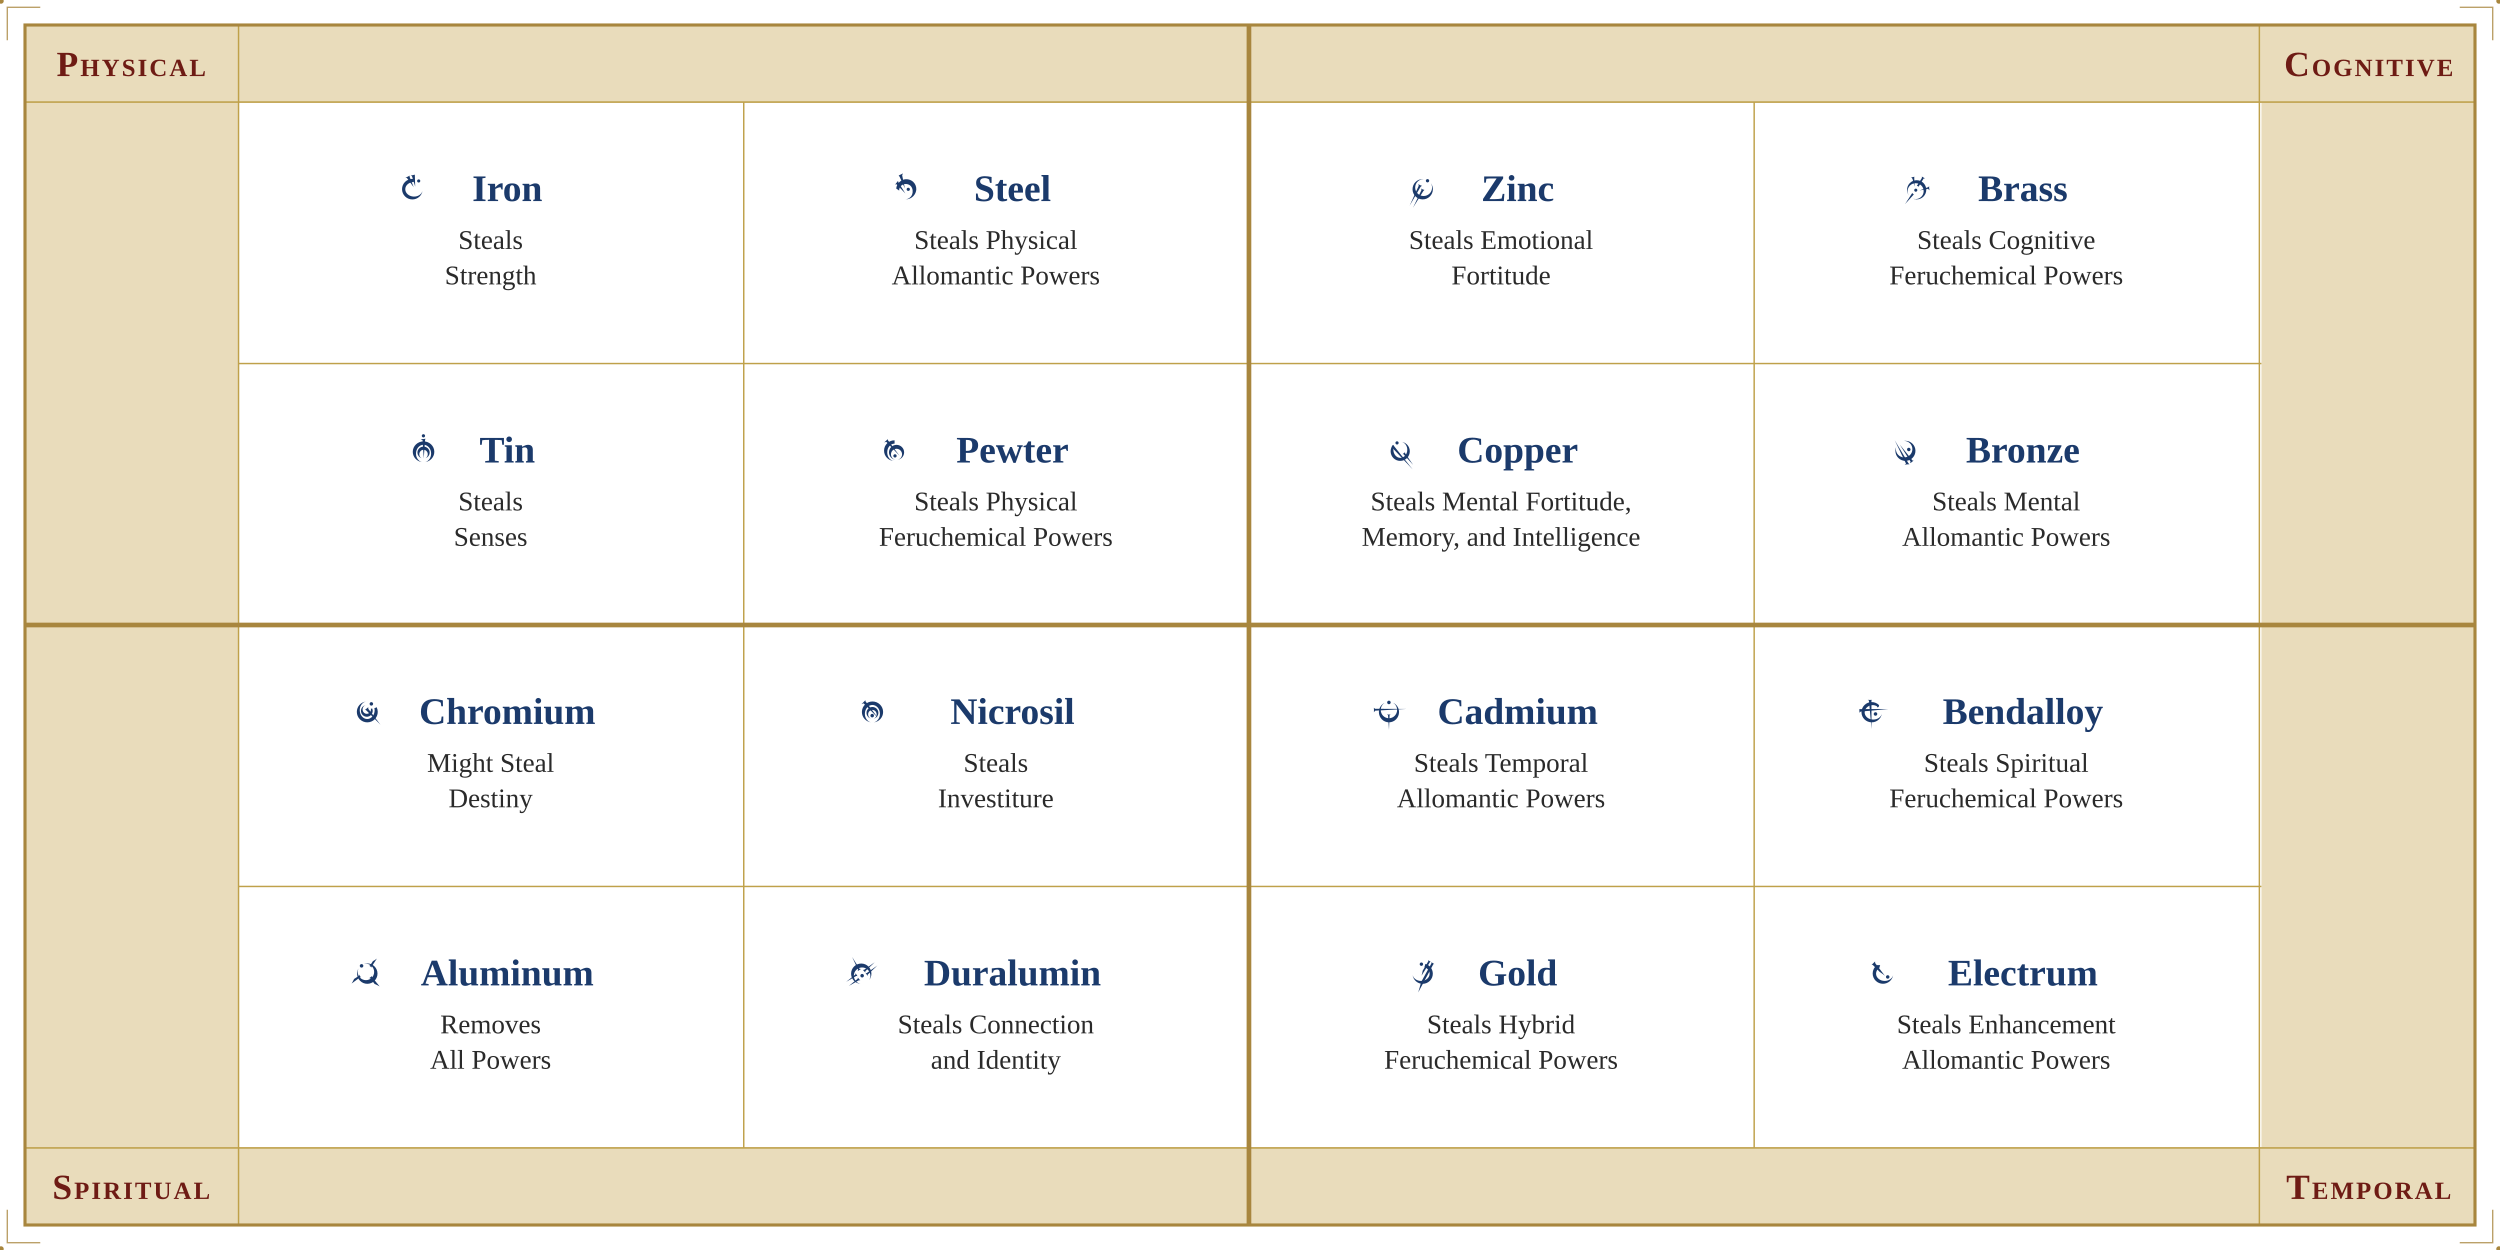
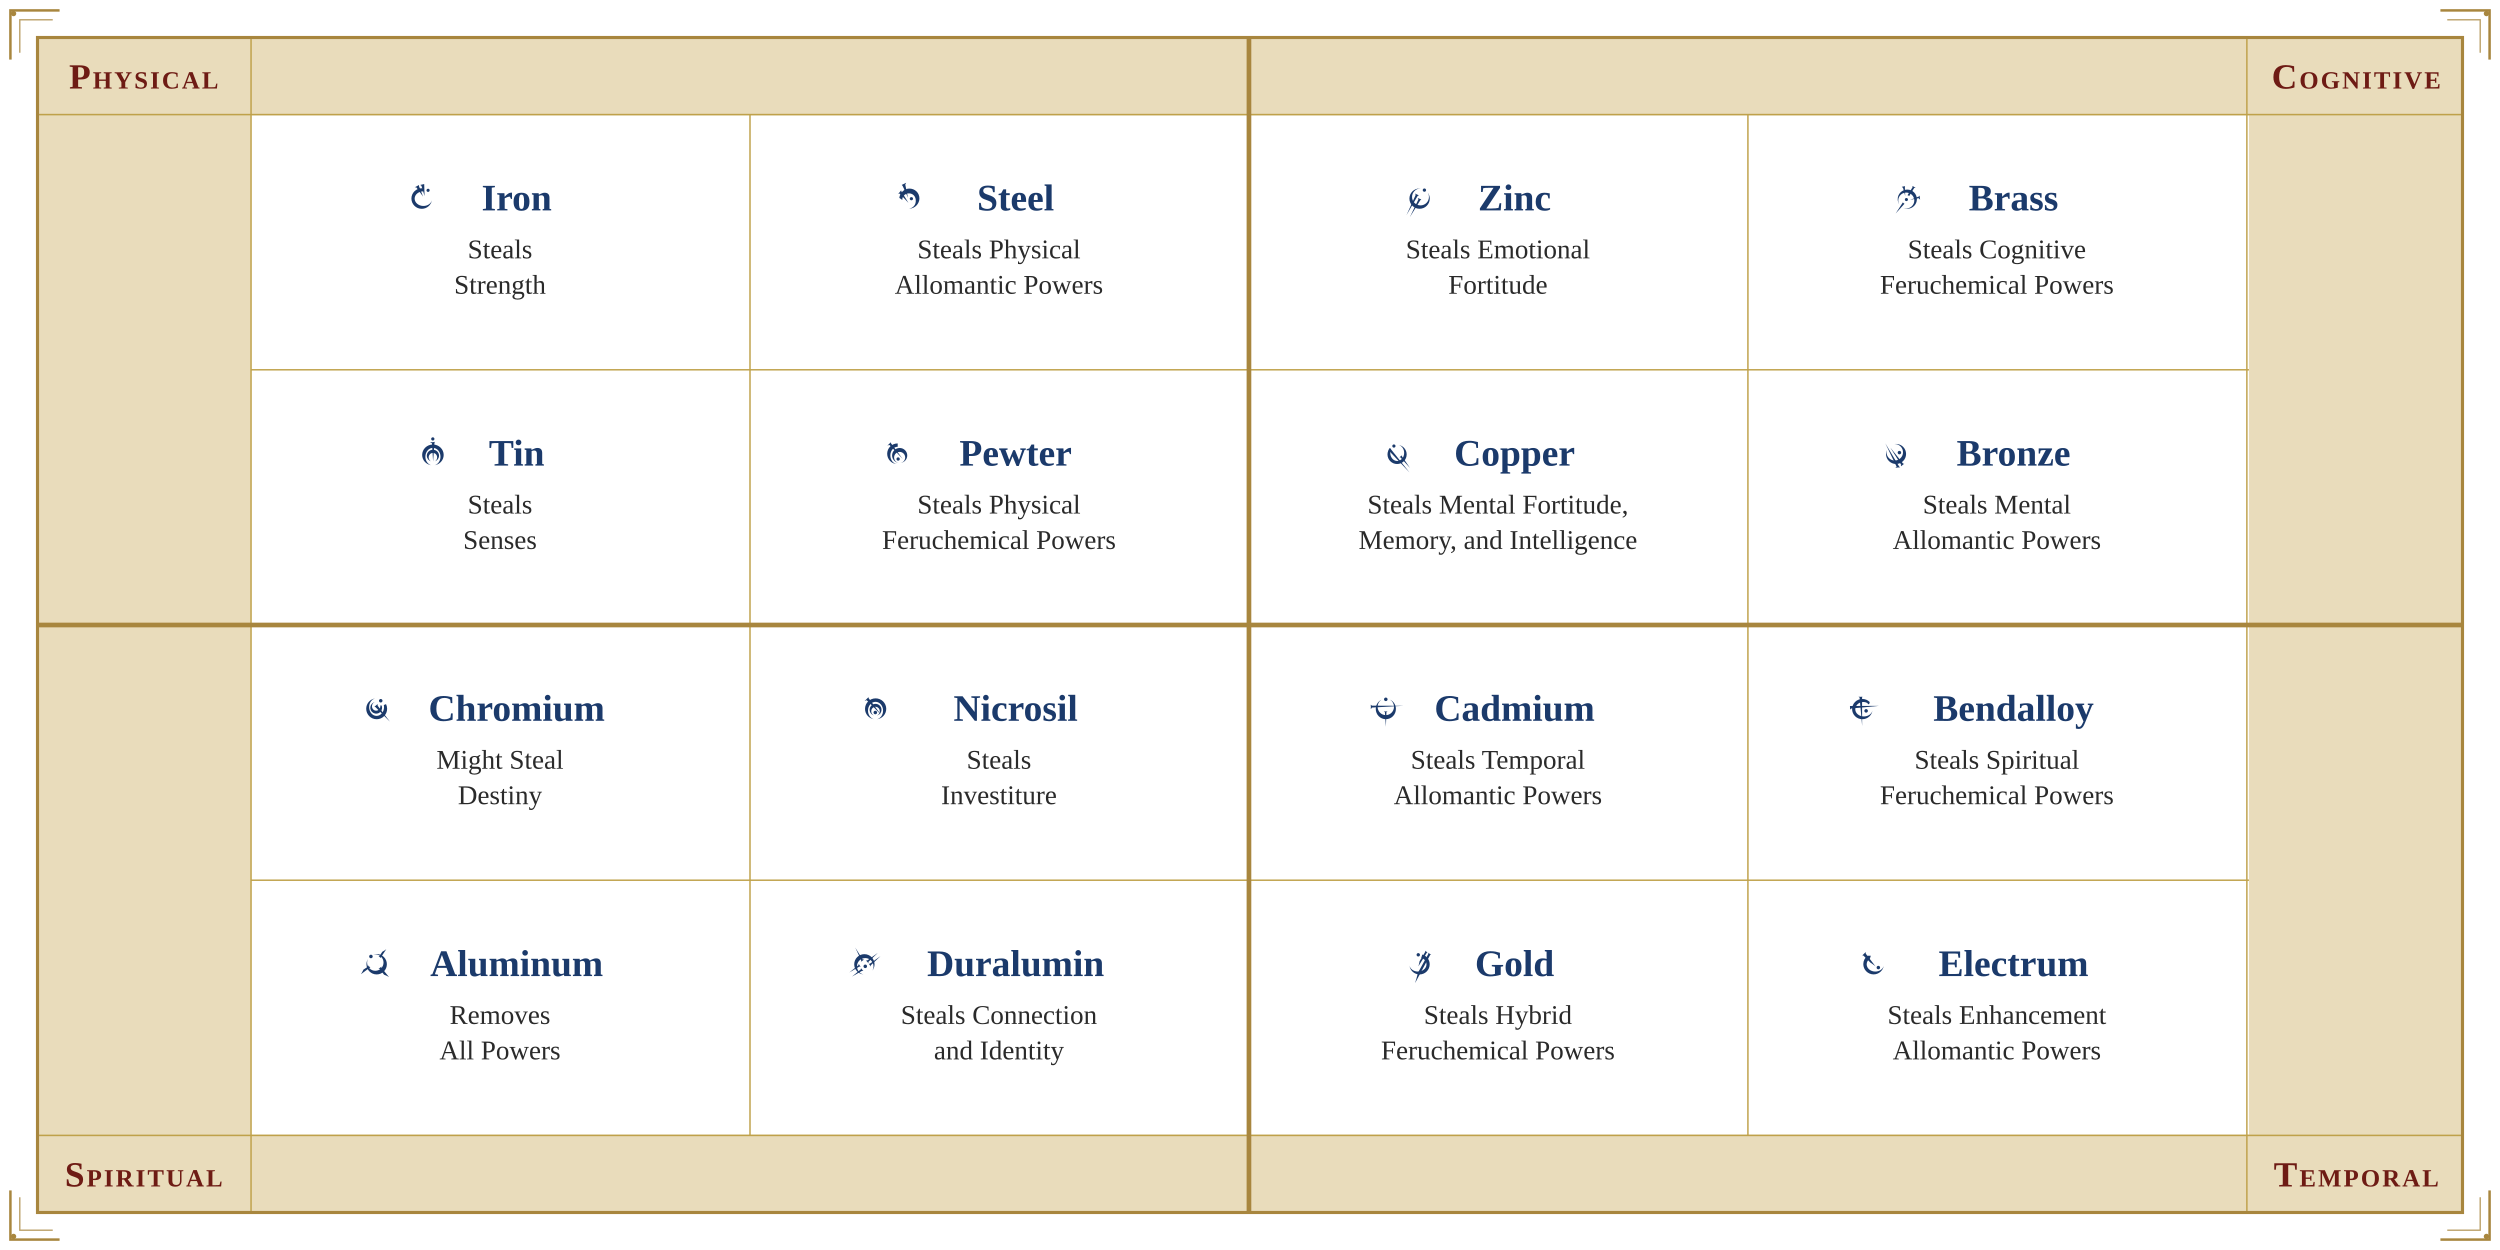
<svg xmlns="http://www.w3.org/2000/svg" width="2400" height="1200" viewBox="0 0 2400 1200" font-family="Georgia, 'Times New Roman', Garamond, serif">
-   <rect x="24" y="24" width="205" height="1152" fill="#E9DCBB" />
-   <rect x="2171" y="24" width="205" height="1152" fill="#E9DCBB" />
-   <rect x="24" y="24" width="2352" height="74" fill="#E9DCBB" />
-   <line x1="24" y1="98" x2="2376" y2="98" stroke="#DCCBA0" stroke-width="1.4" />
-   <rect x="24" y="1102" width="2352" height="74" fill="#E9DCBB" />
-   <line x1="24" y1="1102" x2="2376" y2="1102" stroke="#DCCBA0" stroke-width="1.4" />
-   <text x="126" y="73" text-anchor="middle" font-size="34" fill="#6E1B14" font-weight="bold" font-variant="small-caps" letter-spacing="2">Physical</text>
-   <text x="2274" y="73" text-anchor="middle" font-size="34" fill="#6E1B14" font-weight="bold" font-variant="small-caps" letter-spacing="2">Cognitive</text>
-   <text x="126" y="1151" text-anchor="middle" font-size="34" fill="#6E1B14" font-weight="bold" font-variant="small-caps" letter-spacing="2">Spiritual</text>
-   <text x="2274" y="1151" text-anchor="middle" font-size="34" fill="#6E1B14" font-weight="bold" font-variant="small-caps" letter-spacing="2">Temporal</text>
-   <g transform="translate(375.8 162.0) scale(0.04)" fill="#1B3A6B">
+   <rect x="36" y="36" width="205" height="1128" fill="#E9DCBB" />
+   <rect x="2159" y="36" width="205" height="1128" fill="#E9DCBB" />
+   <rect x="36" y="36" width="2328" height="74" fill="#E9DCBB" />
+   <line x1="36" y1="110" x2="2364" y2="110" stroke="#DCCBA0" stroke-width="1.4" />
+   <rect x="36" y="1090" width="2328" height="74" fill="#E9DCBB" />
+   <line x1="36" y1="1090" x2="2364" y2="1090" stroke="#DCCBA0" stroke-width="1.4" />
+   <text x="138" y="85" text-anchor="middle" font-size="34" fill="#6E1B14" font-weight="bold" font-variant="small-caps" letter-spacing="2">Physical</text>
+   <text x="2262" y="85" text-anchor="middle" font-size="34" fill="#6E1B14" font-weight="bold" font-variant="small-caps" letter-spacing="2">Cognitive</text>
+   <text x="138" y="1139" text-anchor="middle" font-size="34" fill="#6E1B14" font-weight="bold" font-variant="small-caps" letter-spacing="2">Spiritual</text>
+   <text x="2262" y="1139" text-anchor="middle" font-size="34" fill="#6E1B14" font-weight="bold" font-variant="small-caps" letter-spacing="2">Temporal</text>
+   <g transform="translate(384.8 171.0) scale(0.04)" fill="#1B3A6B">
    <path d="M560.76,141.91l-98.17,22.34,25,12.51a13.81,13.81,0,0,1,7,8.28l75.23,243.78Z" />
    <path d="M692.29,292.64a38.63,38.63,0,1,1-38.63-38.21A38.42,38.42,0,0,1,692.29,292.64Z" />
    <path d="M533.8,442.86l-97-245.9a26,26,0,0,1-1.73-11.51l1.59-20.72L334.84,220.14l33.54,1.5a6.46,6.46,0,0,1,4.92,2.63Z" />
    <path d="M536.22,668.13c-115.67-3.05-207.37-83.86-204.82-180.5,2.49-94.52,94.24-169.12,206.49-169.49V246a250.54,250.54,0,0,0-36.22-2.65C364.9,243.33,254,353.75,254,490S364.9,736.58,501.66,736.58c123,0,225-89.34,244.31-206.41C726,611.25,639,670.84,536.22,668.13Z" />
  </g>
-   <text x="487" y="193" text-anchor="middle" font-size="36" fill="#1B3A6B" font-weight="bold">Iron</text>
-   <text x="471" y="239" text-anchor="middle" font-size="26" fill="#2A2A2A">Steals</text>
-   <text x="471" y="273" text-anchor="middle" font-size="26" fill="#2A2A2A">Strength</text>
-   <g transform="translate(850.0 162.0) scale(0.04)" fill="#1B3A6B">
+   <text x="496" y="202" text-anchor="middle" font-size="36" fill="#1B3A6B" font-weight="bold">Iron</text>
+   <text x="480" y="248" text-anchor="middle" font-size="26" fill="#2A2A2A">Steals</text>
+   <text x="480" y="282" text-anchor="middle" font-size="26" fill="#2A2A2A">Strength</text>
+   <g transform="translate(853.0 171.0) scale(0.04)" fill="#1B3A6B">
    <path d="M302.44,292.45l-72,89.76L255,371.95a13.7,13.7,0,0,1,15.23,3.2L477.87,593.83,313.94,328.47a75.13,75.13,0,0,1-10.43-28.7Z" />
    <path d="M588.1,493.79c0,21.21-17.69,38.41-39.54,38.42S509,515,509,493.83v0c0-21.21,17.71-38.4,39.57-38.4s39.57,17.19,39.57,38.4h0Z" />
    <path d="M491.63,251C372,255.25,272.3,355.75,258.88,474l72.32,50.88c-9.35-59,45-163.05,162.26-159,89.4,3,151.75,65.67,159.86,154.76,13.33,146.46-98.23,208.51-173.78,215C649.31,735.58,738.44,598.2,741,494,744.56,352.81,630,246,491.63,251Z" />
    <path d="M467.53,471.37,402.65,162.58c-1.8-8.38-.65-10.42,3.25-18.05l17-33.2-105.8,51.41,8.46,8.35A79.23,79.23,0,0,1,342,194.75Z" />
  </g>
-   <text x="972" y="193" text-anchor="middle" font-size="36" fill="#1B3A6B" font-weight="bold">Steel</text>
-   <text x="956" y="239" text-anchor="middle" font-size="26" fill="#2A2A2A">Steals Physical</text>
-   <text x="956" y="273" text-anchor="middle" font-size="26" fill="#2A2A2A">Allomantic Powers</text>
-   <g transform="translate(1345.8 162.0) scale(0.04)" fill="#1B3A6B">
+   <text x="975" y="202" text-anchor="middle" font-size="36" fill="#1B3A6B" font-weight="bold">Steel</text>
+   <text x="959" y="248" text-anchor="middle" font-size="26" fill="#2A2A2A">Steals Physical</text>
+   <text x="959" y="282" text-anchor="middle" font-size="26" fill="#2A2A2A">Allomantic Powers</text>
+   <g transform="translate(1342.8 171.0) scale(0.04)" fill="#1B3A6B">
    <path d="M692.45,341.84a201.85,201.85,0,0,1,32.36,109.86c0,112-90.83,202.87-202.88,202.87S319.06,563.75,319.06,451.71s90.83-202.88,202.87-202.88c.62,0,1.23,0,1.85,0-7.83-.76-15.76-1.17-23.79-1.17-134.72,0-243.94,109.21-243.94,243.94S365.28,735.58,500,735.58,743.94,626.37,743.94,491.64A242.81,242.81,0,0,0,692.45,341.84Z" />
    <circle cx="615.69" cy="287.83" r="40.12" />
    <path d="M266.56,936.21,513.69,536.15a61.78,61.78,0,0,1,18-18.75l10.11-9.07c-28.88-5.62-50.59-15.83-84.75-33.42L469,498.14a18.92,18.92,0,0,1,.21,16.83Z" />
    <path d="M184.81,889.33l261.9-451.54A40.59,40.59,0,0,1,456.93,426c9-6.95,20.8-13.78,28.26-16.69-21.37-.75-82.21-33.27-93-40.87l9.8,24.27a28.41,28.41,0,0,1-.64,22.06Z" />
  </g>
-   <text x="1457" y="193" text-anchor="middle" font-size="36" fill="#1B3A6B" font-weight="bold">Zinc</text>
-   <text x="1441" y="239" text-anchor="middle" font-size="26" fill="#2A2A2A">Steals Emotional</text>
-   <text x="1441" y="273" text-anchor="middle" font-size="26" fill="#2A2A2A">Fortitude</text>
-   <g transform="translate(1820.0 162.0) scale(0.04)" fill="#1B3A6B">
+   <text x="1454" y="202" text-anchor="middle" font-size="36" fill="#1B3A6B" font-weight="bold">Zinc</text>
+   <text x="1438" y="248" text-anchor="middle" font-size="26" fill="#2A2A2A">Steals Emotional</text>
+   <text x="1438" y="282" text-anchor="middle" font-size="26" fill="#2A2A2A">Fortitude</text>
+   <g transform="translate(1811.0 171.0) scale(0.04)" fill="#1B3A6B">
    <path d="M500,274.89c-127.22,0-230.34,103.13-230.34,230.34a229.29,229.29,0,0,0,47,139.39A188.08,188.08,0,0,1,283.16,537.3c0-105.16,86.17-190.41,192.47-190.41S668.09,432.14,668.09,537.3,581.92,727.71,475.63,727.71a193.41,193.41,0,0,1-81.33-17.83A229.26,229.26,0,0,0,500,735.58c127.22,0,230.34-103.13,230.34-230.34S627.22,274.89,500,274.89Z" />
    <circle cx="478.78" cy="514.33" r="37.5" />
    <path d="M663.53,239.72,544.63,430.8C533,416.85,516.88,412.61,505,410.27l121.09-191c1.47-3.16,1.31-4.31.48-7.34l-4-14.64,4.89-8.38c27.64,17.22,55.06,33.38,73.36,40.13l-26.26,4.44C667.48,234.69,667.48,234.69,663.53,239.72Z" />
    <path d="M367.79,208.15l20.93,18.18c4.58,4.7,11,13.65,12.62,20L450,429.21l-8.39-216.33A36.17,36.17,0,0,1,444,199l2.7-7.17Z" />
    <path d="M568.34,521.46l214.19-83a13.12,13.12,0,0,0,6.76-6.78l9.49-16.57c-1.69,15.66,1,58.19,9,102.38l-32.8-33a8,8,0,0,0-7.28-2.3Z" />
    <path d="M220.91,848.83,393,583.33c11.65,12.05,24.41,22.89,39.37,31.31Z" />
  </g>
-   <text x="1942" y="193" text-anchor="middle" font-size="36" fill="#1B3A6B" font-weight="bold">Brass</text>
-   <text x="1926" y="239" text-anchor="middle" font-size="26" fill="#2A2A2A">Steals Cognitive</text>
-   <text x="1926" y="273" text-anchor="middle" font-size="26" fill="#2A2A2A">Feruchemical Powers</text>
-   <g transform="translate(386.6 413.0) scale(0.04)" fill="#1B3A6B">
+   <text x="1933" y="202" text-anchor="middle" font-size="36" fill="#1B3A6B" font-weight="bold">Brass</text>
+   <text x="1917" y="248" text-anchor="middle" font-size="26" fill="#2A2A2A">Steals Cognitive</text>
+   <text x="1917" y="282" text-anchor="middle" font-size="26" fill="#2A2A2A">Feruchemical Powers</text>
+   <g transform="translate(395.6 416.0) scale(0.04)" fill="#1B3A6B">
    <path d="M504.54,678.53l32-443.3a44.14,44.14,0,0,1,3.73-14.84l7.4-16.55c-30.68,9.42-73,10.74-118.74,9.75l35.51,18c7.42,3.7,12.31,3.7,12.84,12Z" />
    <path d="M536.74,134.56a39.39,39.39,0,1,1-39.39-39.39A39.39,39.39,0,0,1,536.74,134.56Z" />
    <path d="M500,268.33c-142.7,0-258.37,112-258.37,250.13,0,125.16,95,228.85,218.95,247.23-81.08-21.08-141.7-105.1-141.7-205.6,0-116.39,81.26-210.75,181.5-210.75s181.5,94.36,181.5,210.75c0,99.94-59.93,183.58-140.33,205.24C664.48,746.08,758.38,642.9,758.38,518.46,758.38,380.32,642.7,268.33,500,268.33Z" />
    <path d="M500,393.58c-81,0-146.62,64.14-146.62,143.25,0,63.35,42.11,117.06,100.46,136C420.94,655,398.38,619,398.38,577.33c0-59.23,45.5-107.25,101.62-107.25s101.63,48,101.63,107.25c0,41.67-22.56,77.71-55.46,95.46,58.35-18.9,100.46-72.61,100.46-136C646.63,457.72,581,393.58,500,393.58Z" />
  </g>
-   <text x="487" y="444" text-anchor="middle" font-size="36" fill="#1B3A6B" font-weight="bold">Tin</text>
-   <text x="471" y="490" text-anchor="middle" font-size="26" fill="#2A2A2A">Steals</text>
-   <text x="471" y="524" text-anchor="middle" font-size="26" fill="#2A2A2A">Senses</text>
-   <g transform="translate(839.2 413.0) scale(0.04)" fill="#1B3A6B">
+   <text x="496" y="447" text-anchor="middle" font-size="36" fill="#1B3A6B" font-weight="bold">Tin</text>
+   <text x="480" y="493" text-anchor="middle" font-size="26" fill="#2A2A2A">Steals</text>
+   <text x="480" y="527" text-anchor="middle" font-size="26" fill="#2A2A2A">Senses</text>
+   <g transform="translate(842.2 416.0) scale(0.04)" fill="#1B3A6B">
    <path d="M472.7,736.27C383.81,730.44,313.2,640,313.2,529.33c0-114.46,81.5-207.25,174.63-207.25.63,0,1.25,0,1.88.06V242.7c-1.6,0-3.18-.12-4.78-.12-133.5,0-247.72,110.59-247.72,247,0,134.28,104.89,243.46,235.5,246.84Z" />
    <path d="M537.07,351.58c-100.45,0-181.87,80.59-181.87,180,0,92,69.79,167.87,159.84,178.64a133.07,133.07,0,1,1,38.74.57c92.61-8.35,165.17-85.38,165.17-179.21C718.95,432.17,637.52,351.58,537.07,351.58Z" />
    <circle cx="500" cy="616.28" r="39.8" />
    <path d="M609.64,614.62l-278.13-372a15,15,0,0,1-2.95-8.28l-1.86-20.19L241.2,293.54l37.68-11.46c10.3-2.15,12-4.22,19.18,3.43Z" />
  </g>
-   <text x="972" y="444" text-anchor="middle" font-size="36" fill="#1B3A6B" font-weight="bold">Pewter</text>
-   <text x="956" y="490" text-anchor="middle" font-size="26" fill="#2A2A2A">Steals Physical</text>
-   <text x="956" y="524" text-anchor="middle" font-size="26" fill="#2A2A2A">Feruchemical Powers</text>
-   <g transform="translate(1324.2 413.0) scale(0.04)" fill="#1B3A6B">
+   <text x="975" y="447" text-anchor="middle" font-size="36" fill="#1B3A6B" font-weight="bold">Pewter</text>
+   <text x="959" y="493" text-anchor="middle" font-size="26" fill="#2A2A2A">Steals Physical</text>
+   <text x="959" y="527" text-anchor="middle" font-size="26" fill="#2A2A2A">Feruchemical Powers</text>
+   <g transform="translate(1321.2 416.0) scale(0.04)" fill="#1B3A6B">
    <path d="M537,279.37c75.81,18.27,132.8,96.48,132.8,190.21,0,107.28-74.66,194.25-166.75,194.25s-166.75-87-166.75-194.25a220,220,0,0,1,17.1-85.7l-28.62-26.49a229.13,229.13,0,0,0-54.9,149.08c0,127.08,103,230.11,230.11,230.11s230.11-103,230.11-230.11C730.11,392,646.49,297.08,537,279.37Z" />
    <polygon points="797.56 939.08 328.56 352.08 293.55 404.83 797.56 939.08" />
    <path d="M809.56,831.83l-195-283.7a9.05,9.05,0,0,1-.72-9l7.33-15.46-66.37,52.48,13.94-3.56a10,10,0,0,1,9.92,3Z" />
    <circle cx="423.81" cy="304.83" r="38.75" />
  </g>
-   <text x="1457" y="444" text-anchor="middle" font-size="36" fill="#1B3A6B" font-weight="bold">Copper</text>
-   <text x="1441" y="490" text-anchor="middle" font-size="26" fill="#2A2A2A">Steals Mental Fortitude,</text>
-   <text x="1441" y="524" text-anchor="middle" font-size="26" fill="#2A2A2A">Memory, and Intelligence</text>
-   <g transform="translate(1809.2 413.0) scale(0.04)" fill="#1B3A6B">
+   <text x="1454" y="447" text-anchor="middle" font-size="36" fill="#1B3A6B" font-weight="bold">Copper</text>
+   <text x="1438" y="493" text-anchor="middle" font-size="26" fill="#2A2A2A">Steals Mental Fortitude,</text>
+   <text x="1438" y="527" text-anchor="middle" font-size="26" fill="#2A2A2A">Memory, and Intelligence</text>
+   <g transform="translate(1800.2 416.0) scale(0.04)" fill="#1B3A6B">
    <path d="M500,254.33a242.64,242.64,0,0,0-36.7,2.78c2-.06,4.08-.16,6.14-.16,109.25,0,197.81,88.56,197.81,197.81S578.69,652.58,469.44,652.58,271.63,564,271.63,454.77a197.74,197.74,0,0,1,8.72-58.21,239.78,239.78,0,0,0-21.09,98.52C259.25,628,367,735.83,500,735.83S740.75,628,740.75,495.08,633,254.33,500,254.33Z" />
    <circle cx="581" cy="462.83" r="42" />
    <path d="M480.41,828.53a669,669,0,0,1,118.84-11.2L581,802.83a69.45,69.45,0,0,1-13.11-16.69L242.25,239.33,512.52,798.48a6.71,6.71,0,0,1-2.4,8.56Z" />
    <path d="M697.75,728.33l-74.56,59.9a3.68,3.68,0,0,1-5.88-1.93l-1.79-6.87A12.79,12.79,0,0,1,618.08,768l7.67-9.16-262.5-416L667.14,724.66a12.76,12.76,0,0,0,10.7,4.79Z" />
  </g>
-   <text x="1942" y="444" text-anchor="middle" font-size="36" fill="#1B3A6B" font-weight="bold">Bronze</text>
-   <text x="1926" y="490" text-anchor="middle" font-size="26" fill="#2A2A2A">Steals Mental</text>
-   <text x="1926" y="524" text-anchor="middle" font-size="26" fill="#2A2A2A">Allomantic Powers</text>
-   <g transform="translate(332.6 664.0) scale(0.04)" fill="#1B3A6B">
+   <text x="1933" y="447" text-anchor="middle" font-size="36" fill="#1B3A6B" font-weight="bold">Bronze</text>
+   <text x="1917" y="493" text-anchor="middle" font-size="26" fill="#2A2A2A">Steals Mental</text>
+   <text x="1917" y="527" text-anchor="middle" font-size="26" fill="#2A2A2A">Allomantic Powers</text>
+   <g transform="translate(341.6 661.0) scale(0.04)" fill="#1B3A6B">
    <path d="M671.33,393.27a248.8,248.8,0,0,1,5.42,51.81c0,116.81-80,211.5-178.75,211.5s-178.75-94.69-178.75-211.5c0-102.74,61.92-188.33,144-207.47v-.32C342.05,255.07,249,359.44,249,485.58c0,138.62,112.38,251,251,251s251-112.38,251-251a249.82,249.82,0,0,0-27.37-113.94C710.36,384.4,692.9,392.23,671.33,393.27Z" />
    <circle cx="597.59" cy="292.96" r="42.38" />
    <path d="M586.25,404.71A112.83,112.83,0,0,1,588.12,425c0,58.82-45.08,106.5-100.69,106.5S386.75,483.77,386.75,425c0-49,31.35-90.19,74-102.59a141.56,141.56,0,1,0,157.87,82.34C609.4,407.76,599.62,409.68,586.25,404.71Z" />
    <path d="M816.87,794.33,523.25,411.08c3.19-16.71.63-28.37-.75-37.12l-77.25,63,15,2.76a24.1,24.1,0,0,1,12.8,6.76Z" />
  </g>
-   <text x="487" y="695" text-anchor="middle" font-size="36" fill="#1B3A6B" font-weight="bold">Chromium</text>
-   <text x="471" y="741" text-anchor="middle" font-size="26" fill="#2A2A2A">Might Steal</text>
-   <text x="471" y="775" text-anchor="middle" font-size="26" fill="#2A2A2A">Destiny</text>
-   <g transform="translate(817.6 664.0) scale(0.04)" fill="#1B3A6B">
+   <text x="496" y="692" text-anchor="middle" font-size="36" fill="#1B3A6B" font-weight="bold">Chromium</text>
+   <text x="480" y="738" text-anchor="middle" font-size="26" fill="#2A2A2A">Might Steal</text>
+   <text x="480" y="772" text-anchor="middle" font-size="26" fill="#2A2A2A">Destiny</text>
+   <g transform="translate(820.6 661.0) scale(0.04)" fill="#1B3A6B">
    <path d="M500,235.58c-140.63,0-254.62,112.82-254.62,252,0,125.8,93.15,230.05,214.91,248.93C378.44,716.35,317,631.55,317,530c0-116.6,80.92-211.13,180.75-211.13S678.5,413.35,678.5,530c0,104.32-64.79,190.91-149.93,208C655.74,723.9,754.63,617.19,754.63,487.58,754.63,348.4,640.63,235.58,500,235.58Z" />
    <path d="M498.5,367.58C419.8,367.58,356,430.88,356,509c0,64.71,43.85,119.23,103.66,136C421.8,629.23,395,590.6,395,545.33c0-59.23,45.83-107.25,102.38-107.25s102.38,48,102.38,107.25c0,47-28.92,86.86-69.1,101.34C593.86,632.2,641,576.06,641,509,641,430.88,577.2,367.58,498.5,367.58Z" />
    <circle cx="492.5" cy="575.33" r="42.75" />
    <path d="M626.75,624.83,329,227.33c2.45-6.68,3.1-15,3-24l-96.75,96,46.6-18.78a5.91,5.91,0,0,1,6.41,1.33Z" />
  </g>
-   <text x="972" y="695" text-anchor="middle" font-size="36" fill="#1B3A6B" font-weight="bold">Nicrosil</text>
-   <text x="956" y="741" text-anchor="middle" font-size="26" fill="#2A2A2A">Steals</text>
-   <text x="956" y="775" text-anchor="middle" font-size="26" fill="#2A2A2A">Investiture</text>
-   <g transform="translate(1313.4 664.0) scale(0.04)" fill="#1B3A6B">
+   <text x="975" y="692" text-anchor="middle" font-size="36" fill="#1B3A6B" font-weight="bold">Nicrosil</text>
+   <text x="959" y="738" text-anchor="middle" font-size="26" fill="#2A2A2A">Steals</text>
+   <text x="959" y="772" text-anchor="middle" font-size="26" fill="#2A2A2A">Investiture</text>
+   <g transform="translate(1310.4 661.0) scale(0.04)" fill="#1B3A6B">
    <path d="M601.63,267.1a200.64,200.64,0,0,1,94.12,170.73c0,110.46-88,200-196.5,200s-196.5-89.54-196.5-200A200.67,200.67,0,0,1,392.42,270c-79.51,40.24-134.17,123.65-134.17,220.07,0,135.72,108.24,245.75,241.75,245.75s241.75-110,241.75-245.75C741.75,391.27,684.35,306.13,601.63,267.1Z" />
    <circle cx="499.25" cy="258.83" r="42.75" />
    <path d="M137.25,386.83c3.83,32.56,3.83,68.69,1.5,107a146.67,146.67,0,0,0,27.5-37.5l747.5-41.5-750.5-4C158.93,402.65,148.71,394.71,137.25,386.83Z" />
    <path d="M452.25,549.33l25.5,16,23,352,14.5-354.5,27.31-13.75A696.52,696.52,0,0,1,452.25,549.33Z" />
  </g>
-   <text x="1457" y="695" text-anchor="middle" font-size="36" fill="#1B3A6B" font-weight="bold">Cadmium</text>
-   <text x="1441" y="741" text-anchor="middle" font-size="26" fill="#2A2A2A">Steals Temporal</text>
-   <text x="1441" y="775" text-anchor="middle" font-size="26" fill="#2A2A2A">Allomantic Powers</text>
-   <g transform="translate(1776.8 664.0) scale(0.04)" fill="#1B3A6B">
+   <text x="1454" y="692" text-anchor="middle" font-size="36" fill="#1B3A6B" font-weight="bold">Cadmium</text>
+   <text x="1438" y="738" text-anchor="middle" font-size="26" fill="#2A2A2A">Steals Temporal</text>
+   <text x="1438" y="772" text-anchor="middle" font-size="26" fill="#2A2A2A">Allomantic Powers</text>
+   <g transform="translate(1767.8 661.0) scale(0.04)" fill="#1B3A6B">
    <circle cx="591.92" cy="535.58" r="42.75" />
    <path d="M577.19,329.67c14,4.41,28.76,9.57,41.32,16.53a24.94,24.94,0,0,1,10.68,11.63l10.08,22.54a54.84,54.84,0,0,1,27.9-12.3l11.09-43.88a246.39,246.39,0,0,0-176.9-74.37c-135.76,0-245.81,108.79-245.81,243s110.05,243,245.81,243c123.35,0,225.46-89.82,243.1-206.91-17.88,80.13-104,140.91-206.16,140.91-114.94,0-206.81-76.9-206.81-171.75,0-88.87,82.69-174.94,186.94-174.94,20.13,0,39.42.56,57.32,6Z" />
    <path d="M207.53,506.43l-3.74-87.1,703.5-4.12L242.62,477.48c-5,.47-13.92,4.75-17.4,8.34Z" />
    <path d="M505.29,195.83c-29.54,3.71-62.51,3.29-97.87,0l22.55,15a13.74,13.74,0,0,1,6.06,10.2l60.64,676.76L494.44,219.3a23.1,23.1,0,0,1,3.81-12.79Z" />
  </g>
-   <text x="1942" y="695" text-anchor="middle" font-size="36" fill="#1B3A6B" font-weight="bold">Bendalloy</text>
-   <text x="1926" y="741" text-anchor="middle" font-size="26" fill="#2A2A2A">Steals Spiritual</text>
-   <text x="1926" y="775" text-anchor="middle" font-size="26" fill="#2A2A2A">Feruchemical Powers</text>
-   <g transform="translate(332.6 915.0) scale(0.04)" fill="#1B3A6B">
+   <text x="1933" y="692" text-anchor="middle" font-size="36" fill="#1B3A6B" font-weight="bold">Bendalloy</text>
+   <text x="1917" y="738" text-anchor="middle" font-size="26" fill="#2A2A2A">Steals Spiritual</text>
+   <text x="1917" y="772" text-anchor="middle" font-size="26" fill="#2A2A2A">Feruchemical Powers</text>
+   <g transform="translate(341.6 906.0) scale(0.04)" fill="#1B3A6B">
    <path d="M500,246.83a244.43,244.43,0,0,0-78.4,12.9,197.63,197.63,0,0,1,45.77-5.4c108.94,0,197.25,88.31,197.25,197.25S576.31,648.83,467.38,648.83,270.13,560.52,270.13,451.58A196.43,196.43,0,0,1,288.72,368a243.66,243.66,0,0,0-33.6,123.75c0,135.24,109.63,244.87,244.87,244.87S744.88,626.95,744.88,491.71,635.24,246.83,500,246.83Z" />
    <circle cx="362.38" cy="305.33" r="42.75" />
    <path d="M796.63,800.33C763.71,777.5,721,758.79,675.88,741.08L574.46,606.81a13.93,13.93,0,0,0-13.4-5.34l-18.68,3.11,75-57.75-4.71,11.37a18.85,18.85,0,0,0,2.79,19.09Z" />
    <path d="M122.82,730.51c20.9-27.22,42.36-72.36,60.13-110.64l114-73.26a13.44,13.44,0,0,0,5.7-11.56l-.63-19.9s8,13.32,15.56,24.75c12.91,19.54,35.06,48.44,35.06,48.44l-16.37-8.62c-4.8-2.92-7.79-1.49-12.52,2Z" />
    <path d="M730.63,129.83l-125,191.11a10.62,10.62,0,0,0-.68,10.42L612.5,347l-69.37-46.88,14,1.32a9.81,9.81,0,0,0,9.12-4.38L635,192.46C672.54,170.68,714,148.27,730.63,129.83Z" />
  </g>
-   <text x="487" y="946" text-anchor="middle" font-size="36" fill="#1B3A6B" font-weight="bold">Aluminum</text>
-   <text x="471" y="992" text-anchor="middle" font-size="26" fill="#2A2A2A">Removes</text>
-   <text x="471" y="1026" text-anchor="middle" font-size="26" fill="#2A2A2A">All Powers</text>
-   <g transform="translate(806.8 915.0) scale(0.04)" fill="#1B3A6B">
+   <text x="496" y="937" text-anchor="middle" font-size="36" fill="#1B3A6B" font-weight="bold">Aluminum</text>
+   <text x="480" y="983" text-anchor="middle" font-size="26" fill="#2A2A2A">Removes</text>
+   <text x="480" y="1017" text-anchor="middle" font-size="26" fill="#2A2A2A">All Powers</text>
+   <g transform="translate(809.8 906.0) scale(0.04)" fill="#1B3A6B">
    <circle cx="521.25" cy="541.83" r="42.75" />
    <path d="M416.25,431.33l77.5-51c-11.42-.85-21-3-35.5-3.5l-178-285.5,144.5,306C421.53,405,417.85,413.36,416.25,431.33Z" />
    <path d="M538.75,401.33l57.5,63.5c3.14-11.06,2.22-21.45,1-31.5l224.5-213.5-254.5,181.5C558.28,400.73,548,400.24,538.75,401.33Z" />
    <path d="M603.25,475.33l50.5,72.5c1.76-8.41.83-19.36,0-31.5l234-220-260,185C619.61,479.08,611.41,476.72,603.25,475.33Z" />
    <path d="M420.25,588.83c-5.89,9.67-5.72,17-3.5,23.5l-214.5,175.5L433.47,656.11a40.36,40.36,0,0,1,27.26-4.63l15.53,2.85Z" />
    <path d="M137.25,689.83l225-179c-2.18-9.17-1.89-18.21,3-27l46,71L395,549.23a26,26,0,0,0-21.59,2.14Z" />
    <path d="M322.25,542.33c0-109.63,88.87-198.5,198.5-198.5s198.5,88.87,198.5,198.5A197.52,197.52,0,0,1,689.52,646.8a242.68,242.68,0,0,0,54.23-153.22C743.75,359,634.62,249.83,500,249.83S256.25,359,256.25,493.58c0,127.49,97.89,232,222.59,242.78C389.35,717.12,322.25,637.58,322.25,542.33Z" />
  </g>
-   <text x="972" y="946" text-anchor="middle" font-size="36" fill="#1B3A6B" font-weight="bold">Duralumin</text>
-   <text x="956" y="992" text-anchor="middle" font-size="26" fill="#2A2A2A">Steals Connection</text>
-   <text x="956" y="1026" text-anchor="middle" font-size="26" fill="#2A2A2A">and Identity</text>
-   <g transform="translate(1345.8 915.0) scale(0.04)" fill="#1B3A6B">
+   <text x="975" y="937" text-anchor="middle" font-size="36" fill="#1B3A6B" font-weight="bold">Duralumin</text>
+   <text x="959" y="983" text-anchor="middle" font-size="26" fill="#2A2A2A">Steals Connection</text>
+   <text x="959" y="1017" text-anchor="middle" font-size="26" fill="#2A2A2A">and Identity</text>
+   <g transform="translate(1342.8 906.0) scale(0.04)" fill="#1B3A6B">
    <path d="M564.81,259.05l-24,77.19C614.41,362.49,666,423.72,666,495.08c0,95.27-92,172.5-205.5,172.5-102.71,0-187.81-63.26-203.06-145.89,14,121.07,116.85,215.08,241.68,215.08,134.41,0,243.38-109,243.38-243.37C742.53,381.74,667.31,287.72,564.81,259.05Z" />
    <path d="M471.78,541.21c12.57-45,23.34-87.5,28.22-121.88L633.94,196.91a16.31,16.31,0,0,0,1.77-12.66l-4.56-16.92,61.13,42.38-11.08,1.48a12.35,12.35,0,0,0-8.87,5.75Z" />
    <path d="M704.61,215.71l75,47.62-16.21-.81a9.61,9.61,0,0,0-8.95,5.06l-363,677.12c14.72-40.8,56.2-191.62,70.5-250.38L709.47,245a16.07,16.07,0,0,0,1-13.27Z" />
    <circle cx="468.53" cy="265.08" r="41" />
  </g>
-   <text x="1457" y="946" text-anchor="middle" font-size="36" fill="#1B3A6B" font-weight="bold">Gold</text>
-   <text x="1441" y="992" text-anchor="middle" font-size="26" fill="#2A2A2A">Steals Hybrid</text>
-   <text x="1441" y="1026" text-anchor="middle" font-size="26" fill="#2A2A2A">Feruchemical Powers</text>
-   <g transform="translate(1787.6 915.0) scale(0.04)" fill="#1B3A6B">
+   <text x="1454" y="937" text-anchor="middle" font-size="36" fill="#1B3A6B" font-weight="bold">Gold</text>
+   <text x="1438" y="983" text-anchor="middle" font-size="26" fill="#2A2A2A">Steals Hybrid</text>
+   <text x="1438" y="1017" text-anchor="middle" font-size="26" fill="#2A2A2A">Feruchemical Powers</text>
+   <g transform="translate(1778.6 906.0) scale(0.04)" fill="#1B3A6B">
    <path d="M542.67,667.58c-114.6,0-207.5-78.24-207.5-174.75,0-55.05,30.26-104.13,77.5-136.16L434,287.58H356.64a247.11,247.11,0,0,0-102.47,200.5c0,136.69,110.81,247.5,247.5,247.5,122.92,0,224.86-89.63,244.16-207.09C726.28,607.9,642.75,667.58,542.67,667.58Z" />
    <circle cx="615.17" cy="571.58" r="42" />
    <path d="M547.67,543.58l-1.87-2.38L311.67,236.58c3.36-9.7,3.3-21.58,0-35.5l-83,79,20,.78a14,14,0,0,1,9.41,4.13L421.67,449.58C470.22,483,517.16,515.86,547.67,543.58Z" />
  </g>
-   <text x="1942" y="946" text-anchor="middle" font-size="36" fill="#1B3A6B" font-weight="bold">Electrum</text>
-   <text x="1926" y="992" text-anchor="middle" font-size="26" fill="#2A2A2A">Steals Enhancement</text>
-   <text x="1926" y="1026" text-anchor="middle" font-size="26" fill="#2A2A2A">Allomantic Powers</text>
-   <line x1="229" y1="24" x2="229" y2="1176" stroke="#BFA14A" stroke-width="1.4" />
-   <line x1="714" y1="98" x2="714" y2="1102" stroke="#BFA14A" stroke-width="1.4" />
-   <line x1="1199" y1="98" x2="1199" y2="1102" stroke="#BFA14A" stroke-width="1.4" />
-   <line x1="1684" y1="98" x2="1684" y2="1102" stroke="#BFA14A" stroke-width="1.4" />
-   <line x1="2169" y1="24" x2="2169" y2="1176" stroke="#BFA14A" stroke-width="1.4" />
-   <line x1="24" y1="98" x2="2376" y2="98" stroke="#BFA14A" stroke-width="1.4" />
-   <line x1="229" y1="349" x2="2171" y2="349" stroke="#BFA14A" stroke-width="1.4" />
-   <line x1="229" y1="600" x2="2171" y2="600" stroke="#BFA14A" stroke-width="1.4" />
-   <line x1="229" y1="851" x2="2171" y2="851" stroke="#BFA14A" stroke-width="1.4" />
-   <line x1="24" y1="1102" x2="2376" y2="1102" stroke="#BFA14A" stroke-width="1.4" />
-   <line x1="1199" y1="24" x2="1199" y2="1176" stroke="#A8863E" stroke-width="4.5" />
-   <line x1="24" y1="600" x2="2376" y2="600" stroke="#A8863E" stroke-width="4.5" />
-   <rect x="24" y="24" width="2352" height="1152" fill="none" stroke="#A8863E" stroke-width="3" />
-   <g transform="translate(-2 -2) scale(1 1)" fill="none" stroke="#A8863E" stroke-width="2.4" stroke-linecap="square">
+   <text x="1933" y="937" text-anchor="middle" font-size="36" fill="#1B3A6B" font-weight="bold">Electrum</text>
+   <text x="1917" y="983" text-anchor="middle" font-size="26" fill="#2A2A2A">Steals Enhancement</text>
+   <text x="1917" y="1017" text-anchor="middle" font-size="26" fill="#2A2A2A">Allomantic Powers</text>
+   <line x1="241" y1="36" x2="241" y2="1164" stroke="#BFA14A" stroke-width="1.4" />
+   <line x1="720" y1="110" x2="720" y2="1090" stroke="#BFA14A" stroke-width="1.4" />
+   <line x1="1199" y1="110" x2="1199" y2="1090" stroke="#BFA14A" stroke-width="1.4" />
+   <line x1="1678" y1="110" x2="1678" y2="1090" stroke="#BFA14A" stroke-width="1.4" />
+   <line x1="2157" y1="36" x2="2157" y2="1164" stroke="#BFA14A" stroke-width="1.4" />
+   <line x1="36" y1="110" x2="2364" y2="110" stroke="#BFA14A" stroke-width="1.4" />
+   <line x1="241" y1="355" x2="2159" y2="355" stroke="#BFA14A" stroke-width="1.4" />
+   <line x1="241" y1="600" x2="2159" y2="600" stroke="#BFA14A" stroke-width="1.4" />
+   <line x1="241" y1="845" x2="2159" y2="845" stroke="#BFA14A" stroke-width="1.4" />
+   <line x1="36" y1="1090" x2="2364" y2="1090" stroke="#BFA14A" stroke-width="1.4" />
+   <line x1="1199" y1="36" x2="1199" y2="1164" stroke="#A8863E" stroke-width="4.5" />
+   <line x1="36" y1="600" x2="2364" y2="600" stroke="#A8863E" stroke-width="4.5" />
+   <rect x="36" y="36" width="2328" height="1128" fill="none" stroke="#A8863E" stroke-width="3" />
+   <g transform="translate(10 10) scale(1 1)" fill="none" stroke="#A8863E" stroke-width="2.4" stroke-linecap="square">
    <path d="M 0 46 L 0 0 L 46 0" />
    <path d="M 9 40 L 9 9 L 40 9" stroke-width="1.3" opacity="0.8" />
    <circle cx="3" cy="3" r="2.6" fill="#A8863E" stroke="none" />
  </g>
-   <g transform="translate(-2 1202) scale(1 -1)" fill="none" stroke="#A8863E" stroke-width="2.4" stroke-linecap="square">
+   <g transform="translate(10 1190) scale(1 -1)" fill="none" stroke="#A8863E" stroke-width="2.4" stroke-linecap="square">
    <path d="M 0 46 L 0 0 L 46 0" />
    <path d="M 9 40 L 9 9 L 40 9" stroke-width="1.3" opacity="0.8" />
    <circle cx="3" cy="3" r="2.6" fill="#A8863E" stroke="none" />
  </g>
-   <g transform="translate(2402 -2) scale(-1 1)" fill="none" stroke="#A8863E" stroke-width="2.4" stroke-linecap="square">
+   <g transform="translate(2390 10) scale(-1 1)" fill="none" stroke="#A8863E" stroke-width="2.4" stroke-linecap="square">
    <path d="M 0 46 L 0 0 L 46 0" />
    <path d="M 9 40 L 9 9 L 40 9" stroke-width="1.3" opacity="0.8" />
    <circle cx="3" cy="3" r="2.6" fill="#A8863E" stroke="none" />
  </g>
-   <g transform="translate(2402 1202) scale(-1 -1)" fill="none" stroke="#A8863E" stroke-width="2.4" stroke-linecap="square">
+   <g transform="translate(2390 1190) scale(-1 -1)" fill="none" stroke="#A8863E" stroke-width="2.4" stroke-linecap="square">
    <path d="M 0 46 L 0 0 L 46 0" />
    <path d="M 9 40 L 9 9 L 40 9" stroke-width="1.3" opacity="0.8" />
    <circle cx="3" cy="3" r="2.6" fill="#A8863E" stroke="none" />
  </g>
</svg>
